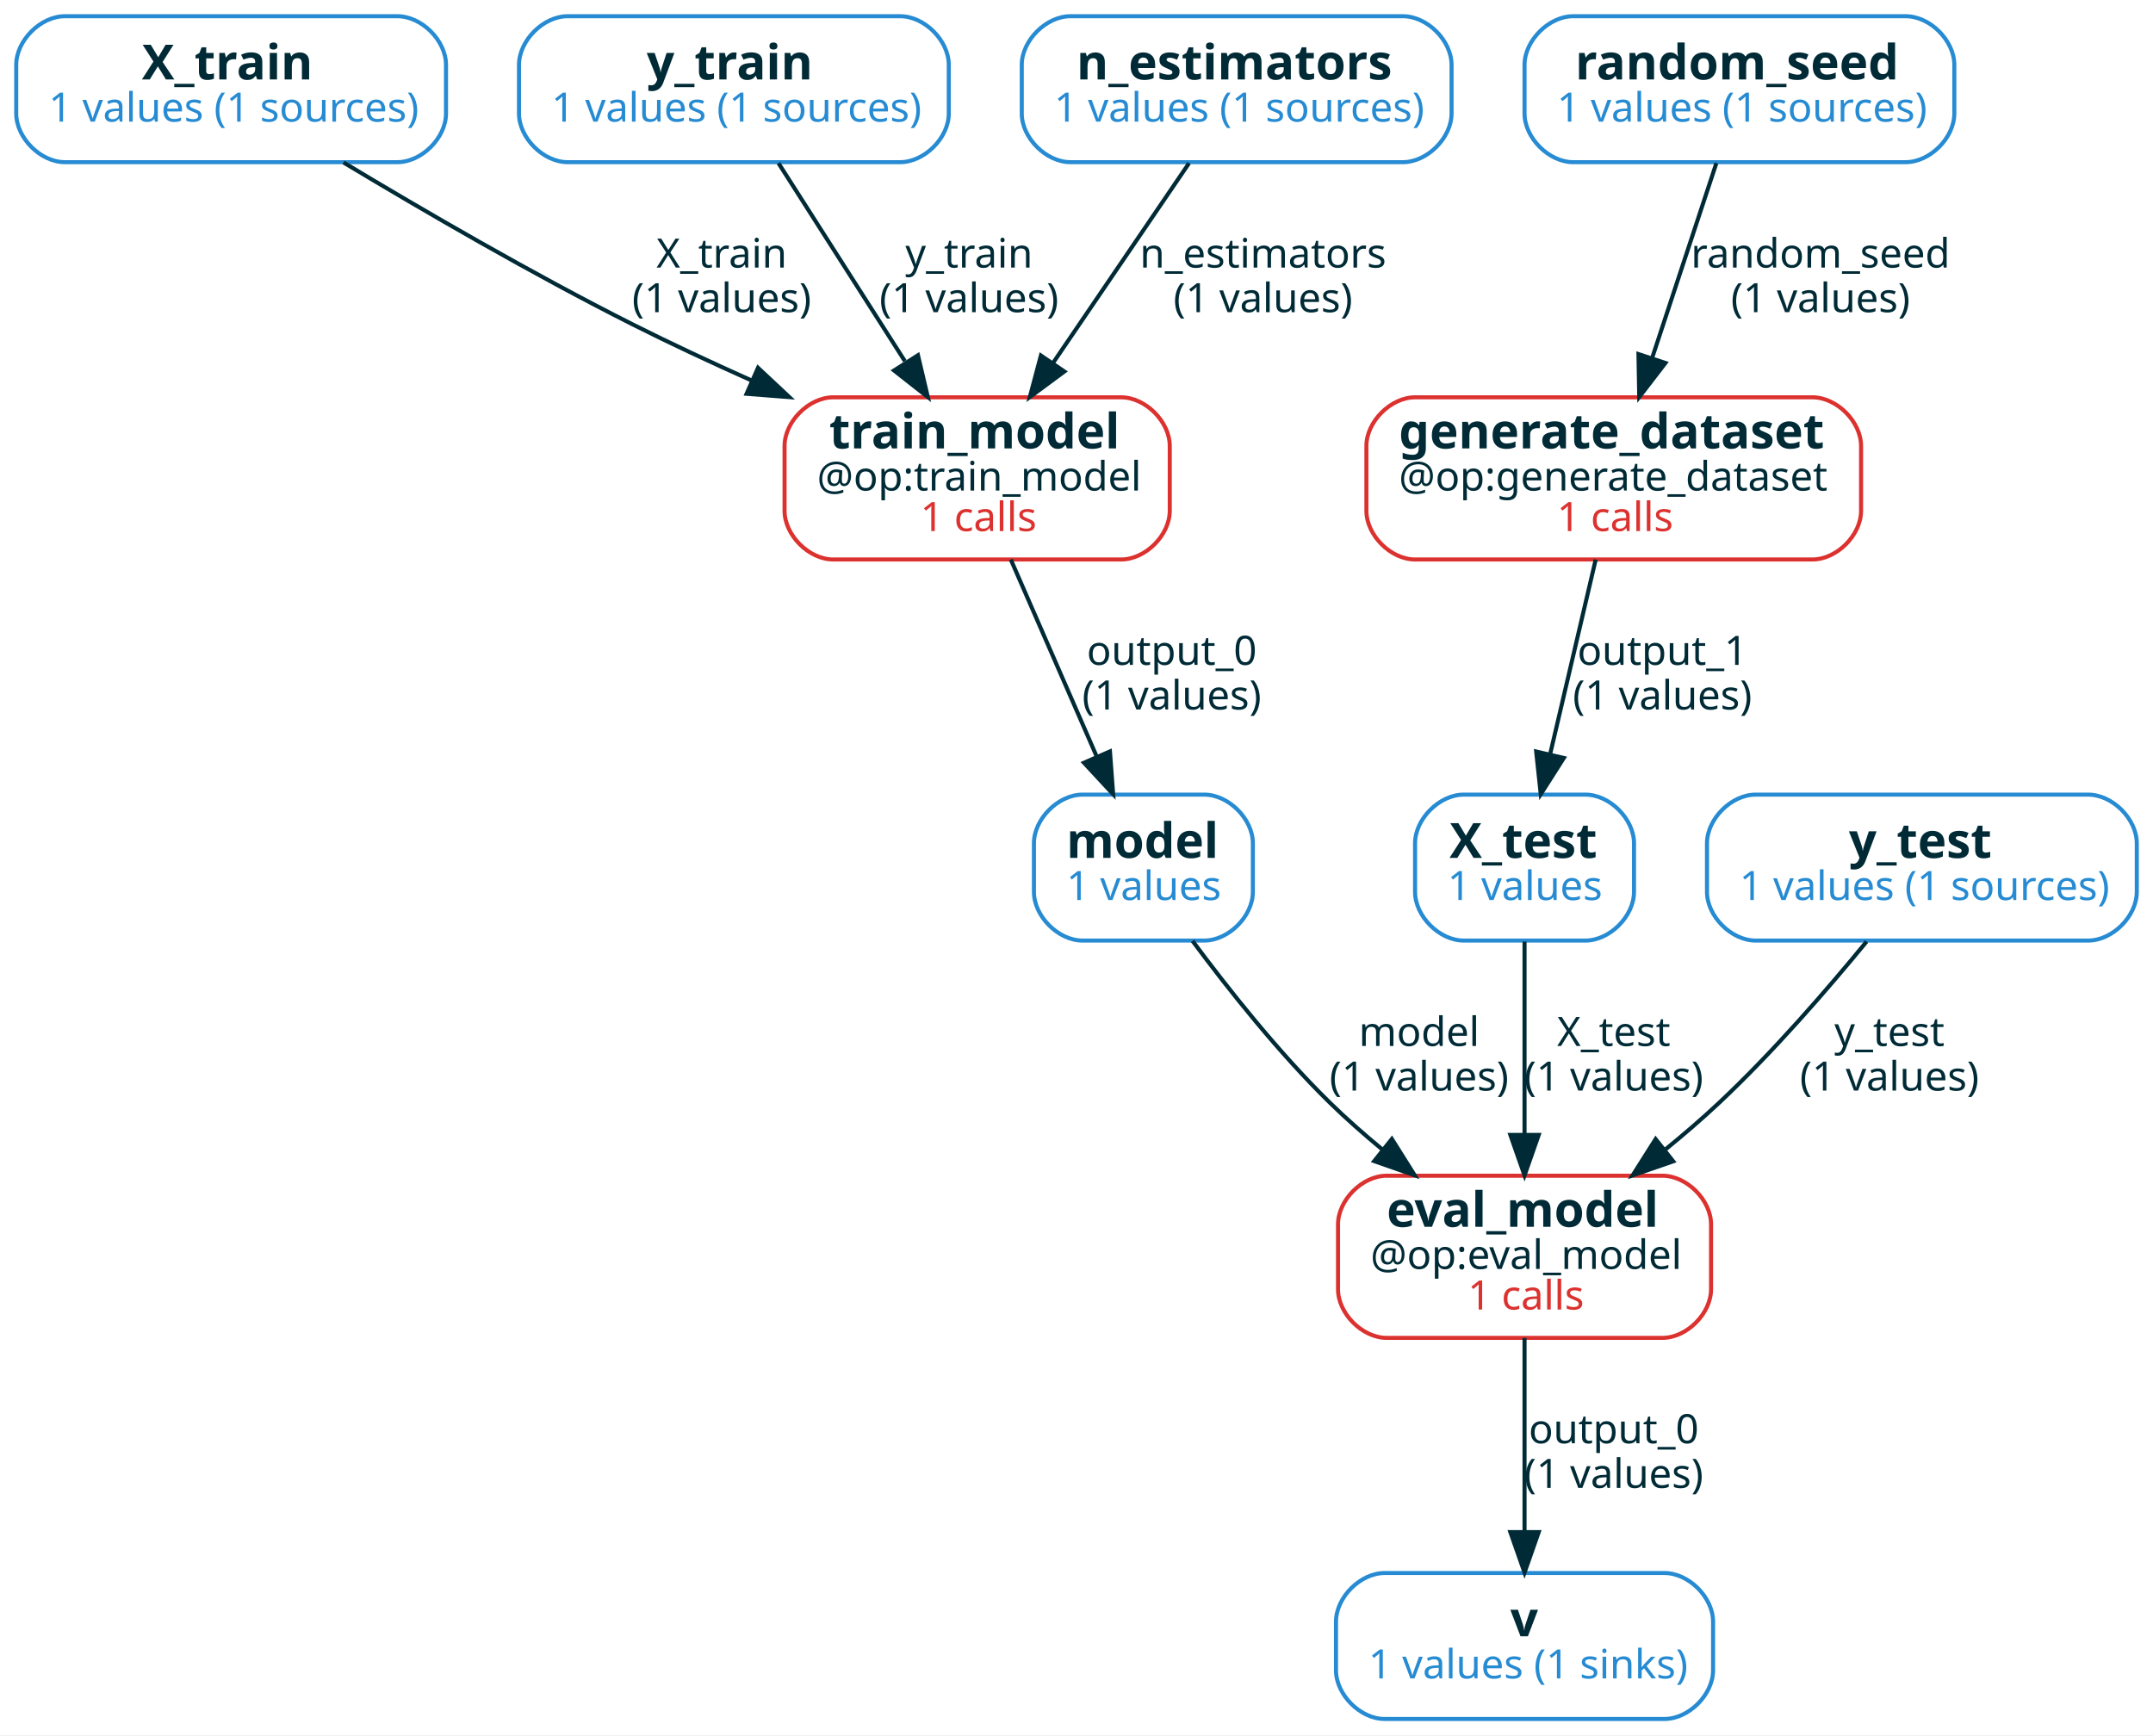
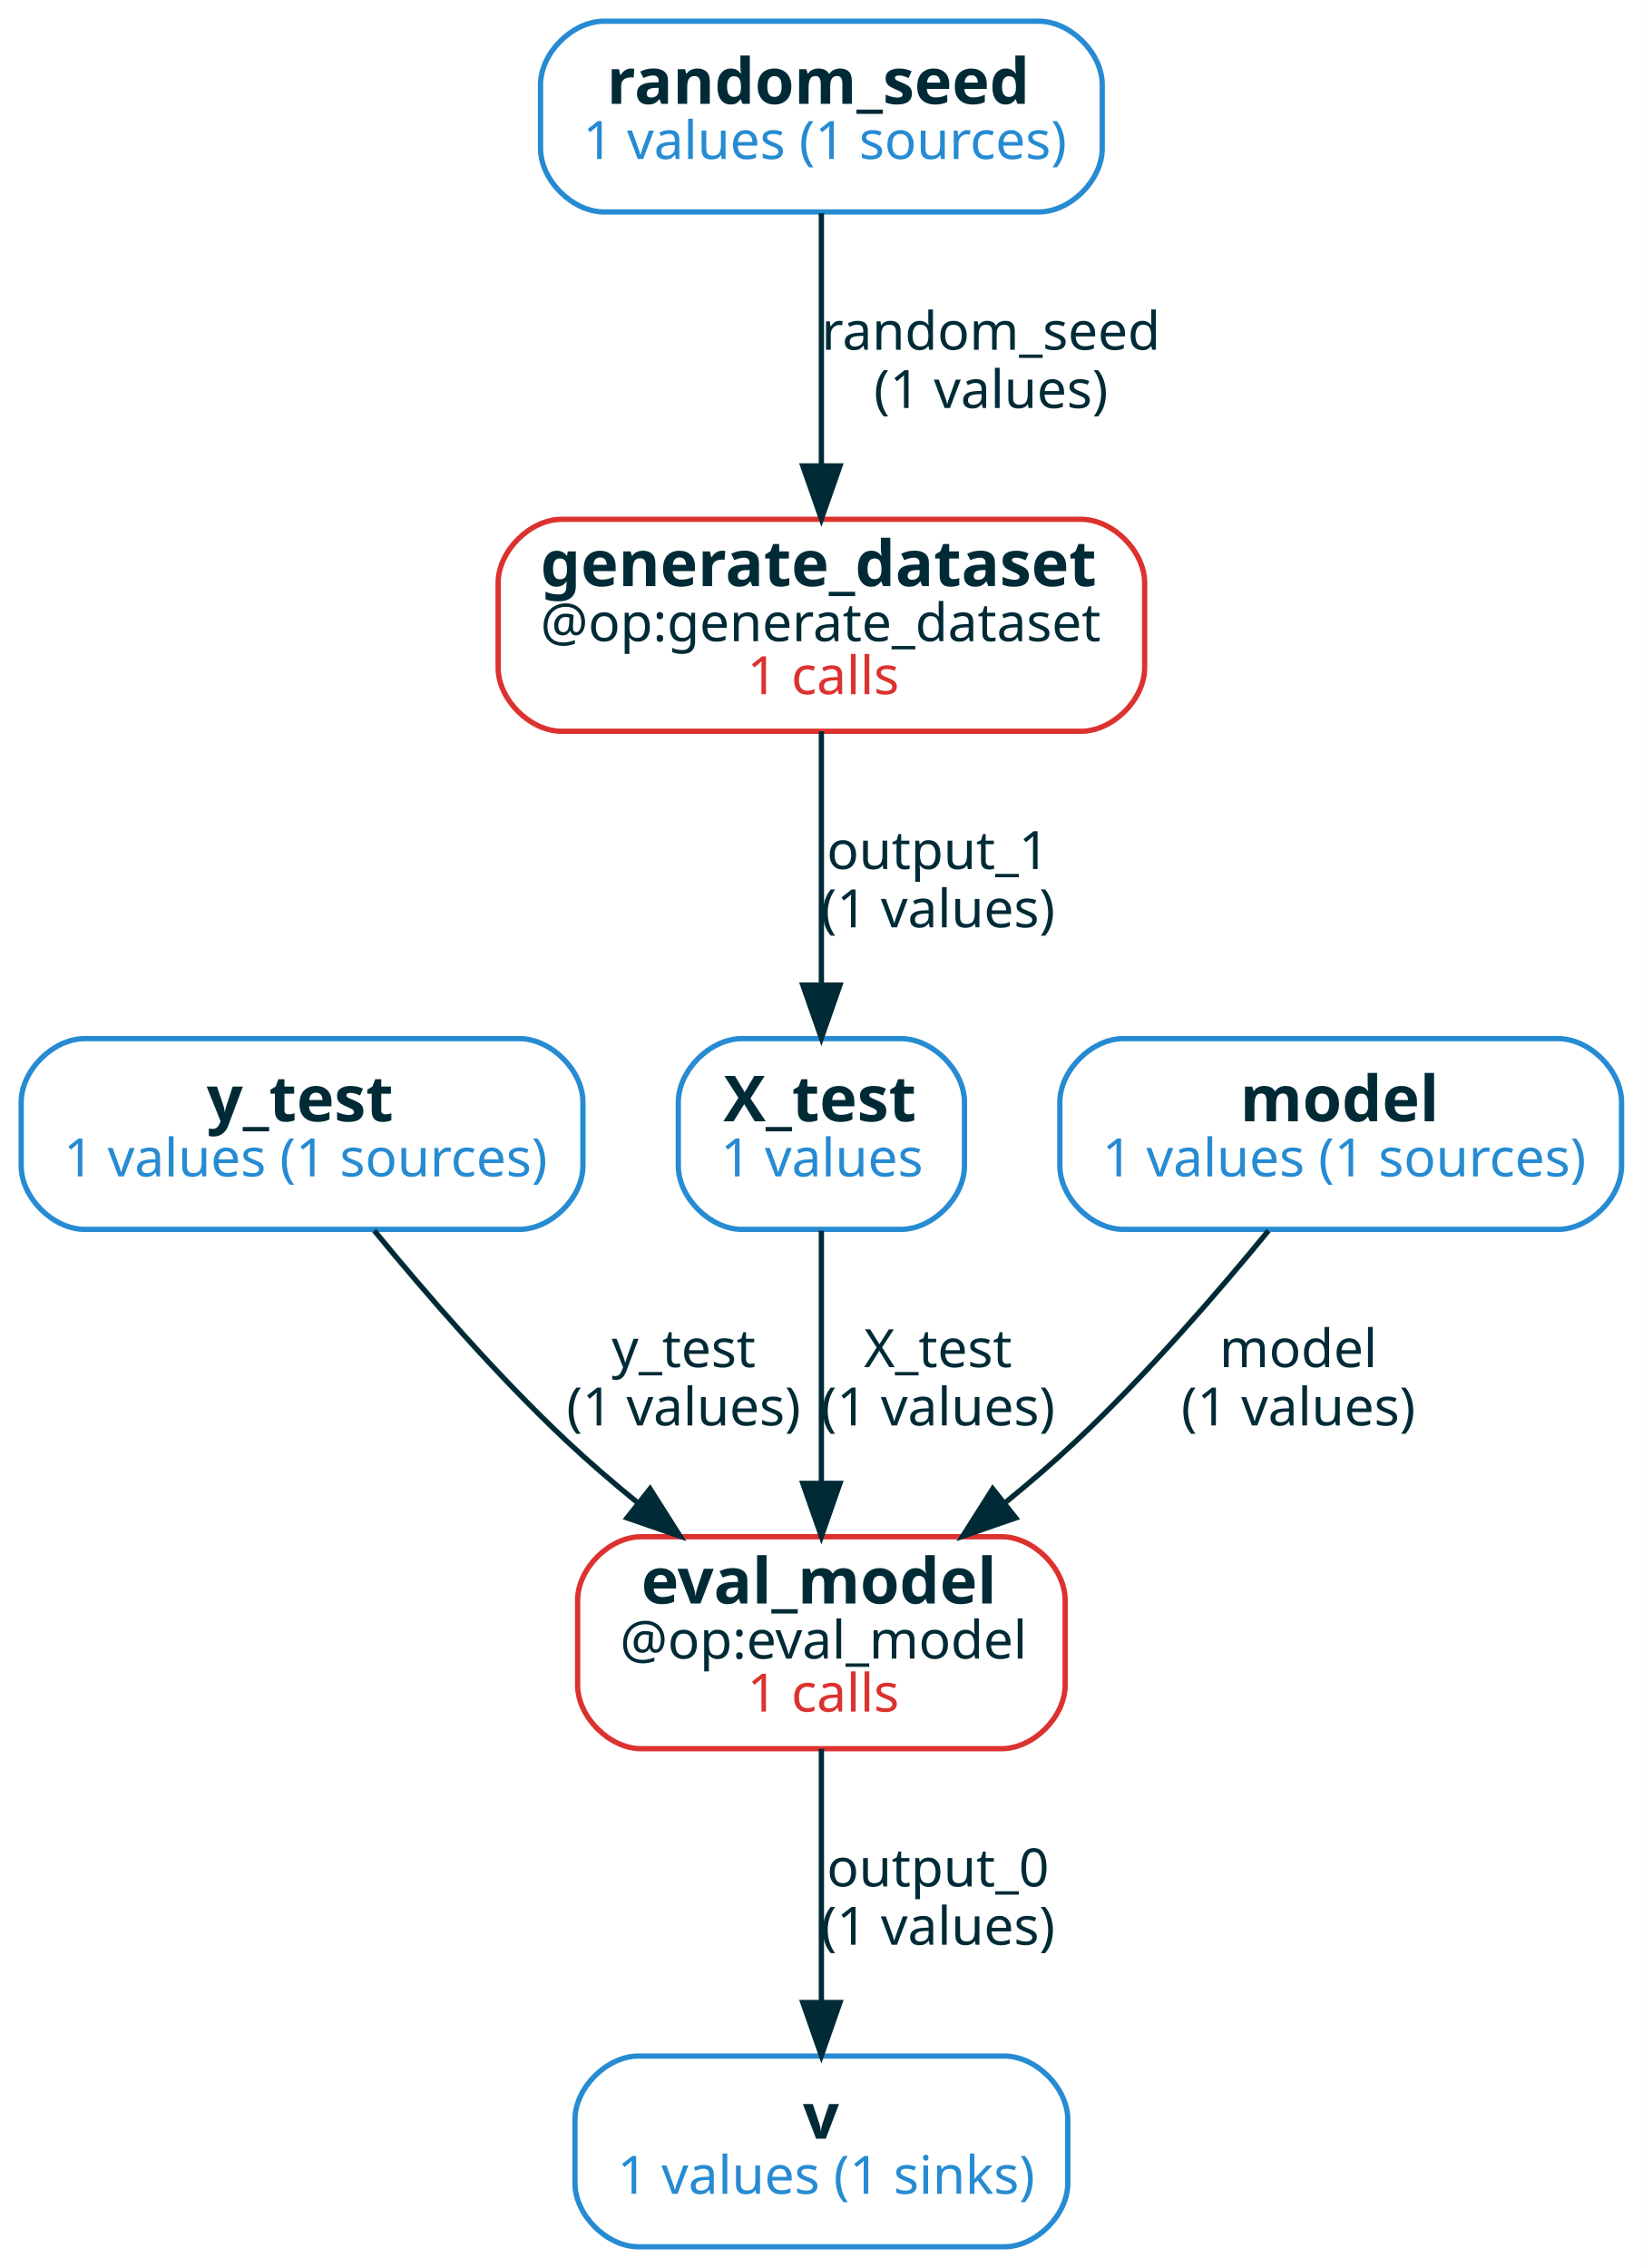
- <svg xmlns="http://www.w3.org/2000/svg" width="531pt" height="428pt" viewBox="0.00 0.00 531.00 428.00">
+ <svg xmlns="http://www.w3.org/2000/svg" width="310pt" height="428pt" viewBox="0.00 0.00 310.00 428.00">
  <g id="graph0" class="graph" transform="scale(1 1) rotate(0) translate(4 424)">
-     <polygon fill="white" stroke="transparent" points="-4,4 -4,-424 527,-424 527,4 -4,4" />
+     <polygon fill="white" stroke="transparent" points="-4,4 -4,-424 306,-424 306,4 -4,4" />
    <g id="node1" class="node">
-       <path fill="none" stroke="#268bd2" d="M406.5,-36C406.5,-36 337.5,-36 337.5,-36 331.5,-36 325.5,-30 325.5,-24 325.5,-24 325.5,-12 325.5,-12 325.5,-6 331.5,0 337.5,0 337.5,0 406.5,0 406.5,0 412.5,0 418.5,-6 418.5,-12 418.5,-12 418.5,-24 418.5,-24 418.5,-30 412.5,-36 406.5,-36" />
-       <text text-anchor="start" x="368.5" y="-20.4" font-family="RobotoMono" font-weight="bold" font-size="12.00" fill="#002b36">v</text>
-       <text text-anchor="start" x="333.5" y="-10" font-family="RobotoMono" font-size="10.00" fill="#268bd2">1 values (1 sinks)</text>
+       <path fill="none" stroke="#268bd2" d="M94,-228C94,-228 12,-228 12,-228 6,-228 0,-222 0,-216 0,-216 0,-204 0,-204 0,-198 6,-192 12,-192 12,-192 94,-192 94,-192 100,-192 106,-198 106,-204 106,-204 106,-216 106,-216 106,-222 100,-228 94,-228" />
+       <text text-anchor="start" x="35" y="-212.4" font-family="RobotoMono" font-weight="bold" font-size="12.00" fill="#002b36">y_test</text>
+       <text text-anchor="start" x="8" y="-202" font-family="RobotoMono" font-size="10.00" fill="#268bd2">1 values (1 sources)</text>
+     </g>
+     <g id="node7" class="node">
+       <path fill="none" stroke="#dc322f" d="M185,-134C185,-134 117,-134 117,-134 111,-134 105,-128 105,-122 105,-122 105,-106 105,-106 105,-100 111,-94 117,-94 117,-94 185,-94 185,-94 191,-94 197,-100 197,-106 197,-106 197,-122 197,-122 197,-128 191,-134 185,-134" />
+       <text text-anchor="start" x="117" y="-121.4" font-family="RobotoMono" font-weight="bold" font-size="12.00" fill="#002b36">eval_model</text>
+       <text text-anchor="start" x="113" y="-111" font-family="RobotoMono" font-size="10.00" fill="#002b36">@op:eval_model</text>
+       <text text-anchor="start" x="137" y="-101" font-family="RobotoMono" font-size="10.00" fill="#dc322f">1 calls</text>
+     </g>
+     <g id="edge2" class="edge">
+       <path fill="none" stroke="#002b36" d="M66.63,-191.76C76.26,-180.02 89.75,-164.43 103,-152 107.12,-148.13 111.63,-144.25 116.18,-140.54" />
+       <polygon fill="#002b36" stroke="#002b36" points="118.67,-143.04 124.34,-134.09 114.33,-137.55 118.67,-143.04" />
+       <text text-anchor="middle" x="125" y="-166" font-family="RobotoMono" font-size="10.00" fill="#002b36">y_test</text>
+       <text text-anchor="middle" x="125" y="-155" font-family="RobotoMono" font-size="10.00" fill="#002b36">(1 values)</text>
    </g>
    <g id="node2" class="node">
-       <path fill="none" stroke="#268bd2" d="M466,-420C466,-420 384,-420 384,-420 378,-420 372,-414 372,-408 372,-408 372,-396 372,-396 372,-390 378,-384 384,-384 384,-384 466,-384 466,-384 472,-384 478,-390 478,-396 478,-396 478,-408 478,-408 478,-414 472,-420 466,-420" />
-       <text text-anchor="start" x="384.5" y="-404.4" font-family="RobotoMono" font-weight="bold" font-size="12.00" fill="#002b36">random_seed</text>
-       <text text-anchor="start" x="380" y="-394" font-family="RobotoMono" font-size="10.00" fill="#268bd2">1 values (1 sources)</text>
+       <path fill="none" stroke="#268bd2" d="M166,-228C166,-228 136,-228 136,-228 130,-228 124,-222 124,-216 124,-216 124,-204 124,-204 124,-198 130,-192 136,-192 136,-192 166,-192 166,-192 172,-192 178,-198 178,-204 178,-204 178,-216 178,-216 178,-222 172,-228 166,-228" />
+       <text text-anchor="start" x="132.5" y="-212.4" font-family="RobotoMono" font-weight="bold" font-size="12.00" fill="#002b36">X_test</text>
+       <text text-anchor="start" x="132" y="-202" font-family="RobotoMono" font-size="10.00" fill="#268bd2">1 values</text>
    </g>
-     <g id="node9" class="node">
-       <path fill="none" stroke="#dc322f" d="M443,-326C443,-326 345,-326 345,-326 339,-326 333,-320 333,-314 333,-314 333,-298 333,-298 333,-292 339,-286 345,-286 345,-286 443,-286 443,-286 449,-286 455,-292 455,-298 455,-298 455,-314 455,-314 455,-320 449,-326 443,-326" />
-       <text text-anchor="start" x="341" y="-313.4" font-family="RobotoMono" font-weight="bold" font-size="12.00" fill="#002b36">generate_dataset</text>
-       <text text-anchor="start" x="341" y="-303" font-family="RobotoMono" font-size="10.00" fill="#002b36">@op:generate_dataset</text>
-       <text text-anchor="start" x="380" y="-293" font-family="RobotoMono" font-size="10.00" fill="#dc322f">1 calls</text>
+     <g id="edge3" class="edge">
+       <path fill="none" stroke="#002b36" d="M151,-191.76C151,-178.5 151,-159.86 151,-144.27" />
+       <polygon fill="#002b36" stroke="#002b36" points="154.5,-144.07 151,-134.07 147.5,-144.07 154.5,-144.07" />
+       <text text-anchor="middle" x="173" y="-166" font-family="RobotoMono" font-size="10.00" fill="#002b36">X_test</text>
+       <text text-anchor="middle" x="173" y="-155" font-family="RobotoMono" font-size="10.00" fill="#002b36">(1 values)</text>
+     </g>
+     <g id="node3" class="node">
+       <path fill="none" stroke="#268bd2" d="M192,-420C192,-420 110,-420 110,-420 104,-420 98,-414 98,-408 98,-408 98,-396 98,-396 98,-390 104,-384 110,-384 110,-384 192,-384 192,-384 198,-384 204,-390 204,-396 204,-396 204,-408 204,-408 204,-414 198,-420 192,-420" />
+       <text text-anchor="start" x="110.5" y="-404.4" font-family="RobotoMono" font-weight="bold" font-size="12.00" fill="#002b36">random_seed</text>
+       <text text-anchor="start" x="106" y="-394" font-family="RobotoMono" font-size="10.00" fill="#268bd2">1 values (1 sources)</text>
+     </g>
+     <g id="node6" class="node">
+       <path fill="none" stroke="#dc322f" d="M200,-326C200,-326 102,-326 102,-326 96,-326 90,-320 90,-314 90,-314 90,-298 90,-298 90,-292 96,-286 102,-286 102,-286 200,-286 200,-286 206,-286 212,-292 212,-298 212,-298 212,-314 212,-314 212,-320 206,-326 200,-326" />
+       <text text-anchor="start" x="98" y="-313.4" font-family="RobotoMono" font-weight="bold" font-size="12.00" fill="#002b36">generate_dataset</text>
+       <text text-anchor="start" x="98" y="-303" font-family="RobotoMono" font-size="10.00" fill="#002b36">@op:generate_dataset</text>
+       <text text-anchor="start" x="137" y="-293" font-family="RobotoMono" font-size="10.00" fill="#dc322f">1 calls</text>
    </g>
    <g id="edge6" class="edge">
-       <path fill="none" stroke="#002b36" d="M419.31,-383.76C414.9,-370.37 408.68,-351.5 403.51,-335.82" />
-       <polygon fill="#002b36" stroke="#002b36" points="406.75,-334.47 400.29,-326.07 400.1,-336.66 406.75,-334.47" />
-       <text text-anchor="middle" x="445" y="-358" font-family="RobotoMono" font-size="10.00" fill="#002b36">random_seed</text>
-       <text text-anchor="middle" x="445" y="-347" font-family="RobotoMono" font-size="10.00" fill="#002b36">(1 values)</text>
-     </g>
-     <g id="node3" class="node">
-       <path fill="none" stroke="#268bd2" d="M94,-420C94,-420 12,-420 12,-420 6,-420 0,-414 0,-408 0,-408 0,-396 0,-396 0,-390 6,-384 12,-384 12,-384 94,-384 94,-384 100,-384 106,-390 106,-396 106,-396 106,-408 106,-408 106,-414 100,-420 94,-420" />
-       <text text-anchor="start" x="31" y="-404.4" font-family="RobotoMono" font-weight="bold" font-size="12.00" fill="#002b36">X_train</text>
-       <text text-anchor="start" x="8" y="-394" font-family="RobotoMono" font-size="10.00" fill="#268bd2">1 values (1 sources)</text>
-     </g>
-     <g id="node10" class="node">
-       <path fill="none" stroke="#dc322f" d="M272.5,-326C272.5,-326 201.5,-326 201.5,-326 195.5,-326 189.5,-320 189.5,-314 189.5,-314 189.5,-298 189.5,-298 189.5,-292 195.5,-286 201.5,-286 201.5,-286 272.5,-286 272.5,-286 278.5,-286 284.5,-292 284.5,-298 284.5,-298 284.5,-314 284.5,-314 284.5,-320 278.5,-326 272.5,-326" />
-       <text text-anchor="start" x="200.5" y="-313.4" font-family="RobotoMono" font-weight="bold" font-size="12.00" fill="#002b36">train_model</text>
-       <text text-anchor="start" x="197.5" y="-303" font-family="RobotoMono" font-size="10.00" fill="#002b36">@op:train_model</text>
-       <text text-anchor="start" x="223" y="-293" font-family="RobotoMono" font-size="10.00" fill="#dc322f">1 calls</text>
-     </g>
-     <g id="edge10" class="edge">
-       <path fill="none" stroke="#002b36" d="M80.71,-383.93C100.31,-372.14 127.38,-356.4 152,-344 161.37,-339.28 171.48,-334.57 181.34,-330.16" />
-       <polygon fill="#002b36" stroke="#002b36" points="182.95,-333.28 190.69,-326.04 180.13,-326.87 182.95,-333.28" />
-       <text text-anchor="middle" x="174" y="-358" font-family="RobotoMono" font-size="10.00" fill="#002b36">X_train</text>
-       <text text-anchor="middle" x="174" y="-347" font-family="RobotoMono" font-size="10.00" fill="#002b36">(1 values)</text>
+       <path fill="none" stroke="#002b36" d="M151,-383.76C151,-370.5 151,-351.86 151,-336.27" />
+       <polygon fill="#002b36" stroke="#002b36" points="154.5,-336.07 151,-326.07 147.5,-336.07 154.5,-336.07" />
+       <text text-anchor="middle" x="183" y="-358" font-family="RobotoMono" font-size="10.00" fill="#002b36">random_seed</text>
+       <text text-anchor="middle" x="183" y="-347" font-family="RobotoMono" font-size="10.00" fill="#002b36">(1 values)</text>
    </g>
    <g id="node4" class="node">
-       <path fill="none" stroke="#268bd2" d="M218,-420C218,-420 136,-420 136,-420 130,-420 124,-414 124,-408 124,-408 124,-396 124,-396 124,-390 130,-384 136,-384 136,-384 218,-384 218,-384 224,-384 230,-390 230,-396 230,-396 230,-408 230,-408 230,-414 224,-420 218,-420" />
-       <text text-anchor="start" x="155.5" y="-404.4" font-family="RobotoMono" font-weight="bold" font-size="12.00" fill="#002b36">y_train</text>
-       <text text-anchor="start" x="132" y="-394" font-family="RobotoMono" font-size="10.00" fill="#268bd2">1 values (1 sources)</text>
-     </g>
-     <g id="edge8" class="edge">
-       <path fill="none" stroke="#002b36" d="M188,-383.76C196.72,-370.11 209.06,-350.78 219.17,-334.93" />
-       <polygon fill="#002b36" stroke="#002b36" points="222.4,-336.38 224.83,-326.07 216.5,-332.62 222.4,-336.38" />
-       <text text-anchor="middle" x="235" y="-358" font-family="RobotoMono" font-size="10.00" fill="#002b36">y_train</text>
-       <text text-anchor="middle" x="235" y="-347" font-family="RobotoMono" font-size="10.00" fill="#002b36">(1 values)</text>
+       <path fill="none" stroke="#268bd2" d="M185.5,-36C185.5,-36 116.5,-36 116.5,-36 110.5,-36 104.5,-30 104.5,-24 104.5,-24 104.5,-12 104.5,-12 104.5,-6 110.5,0 116.5,0 116.5,0 185.5,0 185.5,0 191.5,0 197.5,-6 197.5,-12 197.5,-12 197.5,-24 197.5,-24 197.5,-30 191.5,-36 185.5,-36" />
+       <text text-anchor="start" x="147.5" y="-20.4" font-family="RobotoMono" font-weight="bold" font-size="12.00" fill="#002b36">v</text>
+       <text text-anchor="start" x="112.5" y="-10" font-family="RobotoMono" font-size="10.00" fill="#268bd2">1 values (1 sinks)</text>
    </g>
    <g id="node5" class="node">
-       <path fill="none" stroke="#268bd2" d="M293,-228C293,-228 263,-228 263,-228 257,-228 251,-222 251,-216 251,-216 251,-204 251,-204 251,-198 257,-192 263,-192 263,-192 293,-192 293,-192 299,-192 305,-198 305,-204 305,-204 305,-216 305,-216 305,-222 299,-228 293,-228" />
-       <text text-anchor="start" x="259" y="-212.4" font-family="RobotoMono" font-weight="bold" font-size="12.00" fill="#002b36">model</text>
-       <text text-anchor="start" x="259" y="-202" font-family="RobotoMono" font-size="10.00" fill="#268bd2">1 values</text>
-     </g>
-     <g id="node11" class="node">
-       <path fill="none" stroke="#dc322f" d="M406,-134C406,-134 338,-134 338,-134 332,-134 326,-128 326,-122 326,-122 326,-106 326,-106 326,-100 332,-94 338,-94 338,-94 406,-94 406,-94 412,-94 418,-100 418,-106 418,-106 418,-122 418,-122 418,-128 412,-134 406,-134" />
-       <text text-anchor="start" x="338" y="-121.4" font-family="RobotoMono" font-weight="bold" font-size="12.00" fill="#002b36">eval_model</text>
-       <text text-anchor="start" x="334" y="-111" font-family="RobotoMono" font-size="10.00" fill="#002b36">@op:eval_model</text>
-       <text text-anchor="start" x="358" y="-101" font-family="RobotoMono" font-size="10.00" fill="#dc322f">1 calls</text>
+       <path fill="none" stroke="#268bd2" d="M290,-228C290,-228 208,-228 208,-228 202,-228 196,-222 196,-216 196,-216 196,-204 196,-204 196,-198 202,-192 208,-192 208,-192 290,-192 290,-192 296,-192 302,-198 302,-204 302,-204 302,-216 302,-216 302,-222 296,-228 290,-228" />
+       <text text-anchor="start" x="230" y="-212.4" font-family="RobotoMono" font-weight="bold" font-size="12.00" fill="#002b36">model</text>
+       <text text-anchor="start" x="204" y="-202" font-family="RobotoMono" font-size="10.00" fill="#268bd2">1 values (1 sources)</text>
    </g>
    <g id="edge4" class="edge">
-       <path fill="none" stroke="#002b36" d="M290.12,-191.91C298.89,-180.1 311.36,-164.36 324,-152 328,-148.09 332.4,-144.21 336.87,-140.52" />
-       <polygon fill="#002b36" stroke="#002b36" points="339.28,-143.07 344.92,-134.1 334.92,-137.6 339.28,-143.07" />
-       <text text-anchor="middle" x="346" y="-166" font-family="RobotoMono" font-size="10.00" fill="#002b36">model</text>
-       <text text-anchor="middle" x="346" y="-155" font-family="RobotoMono" font-size="10.00" fill="#002b36">(1 values)</text>
-     </g>
-     <g id="node6" class="node">
-       <path fill="none" stroke="#268bd2" d="M342,-420C342,-420 260,-420 260,-420 254,-420 248,-414 248,-408 248,-408 248,-396 248,-396 248,-390 254,-384 260,-384 260,-384 342,-384 342,-384 348,-384 354,-390 354,-396 354,-396 354,-408 354,-408 354,-414 348,-420 342,-420" />
-       <text text-anchor="start" x="261.5" y="-404.4" font-family="RobotoMono" font-weight="bold" font-size="12.00" fill="#002b36">n_estimators</text>
-       <text text-anchor="start" x="256" y="-394" font-family="RobotoMono" font-size="10.00" fill="#268bd2">1 values (1 sources)</text>
-     </g>
-     <g id="edge9" class="edge">
-       <path fill="none" stroke="#002b36" d="M289.26,-383.76C279.88,-369.99 266.56,-350.42 255.72,-334.49" />
-       <polygon fill="#002b36" stroke="#002b36" points="258.51,-332.37 249.99,-326.07 252.72,-336.31 258.51,-332.37" />
-       <text text-anchor="middle" x="307.5" y="-358" font-family="RobotoMono" font-size="10.00" fill="#002b36">n_estimators</text>
-       <text text-anchor="middle" x="307.5" y="-347" font-family="RobotoMono" font-size="10.00" fill="#002b36">(1 values)</text>
-     </g>
-     <g id="node7" class="node">
-       <path fill="none" stroke="#268bd2" d="M387,-228C387,-228 357,-228 357,-228 351,-228 345,-222 345,-216 345,-216 345,-204 345,-204 345,-198 351,-192 357,-192 357,-192 387,-192 387,-192 393,-192 399,-198 399,-204 399,-204 399,-216 399,-216 399,-222 393,-228 387,-228" />
-       <text text-anchor="start" x="353.5" y="-212.4" font-family="RobotoMono" font-weight="bold" font-size="12.00" fill="#002b36">X_test</text>
-       <text text-anchor="start" x="353" y="-202" font-family="RobotoMono" font-size="10.00" fill="#268bd2">1 values</text>
-     </g>
-     <g id="edge2" class="edge">
-       <path fill="none" stroke="#002b36" d="M372,-191.76C372,-178.5 372,-159.86 372,-144.27" />
-       <polygon fill="#002b36" stroke="#002b36" points="375.5,-144.07 372,-134.07 368.5,-144.07 375.5,-144.07" />
-       <text text-anchor="middle" x="394" y="-166" font-family="RobotoMono" font-size="10.00" fill="#002b36">X_test</text>
-       <text text-anchor="middle" x="394" y="-155" font-family="RobotoMono" font-size="10.00" fill="#002b36">(1 values)</text>
-     </g>
-     <g id="node8" class="node">
-       <path fill="none" stroke="#268bd2" d="M511,-228C511,-228 429,-228 429,-228 423,-228 417,-222 417,-216 417,-216 417,-204 417,-204 417,-198 423,-192 429,-192 429,-192 511,-192 511,-192 517,-192 523,-198 523,-204 523,-204 523,-216 523,-216 523,-222 517,-228 511,-228" />
-       <text text-anchor="start" x="452" y="-212.4" font-family="RobotoMono" font-weight="bold" font-size="12.00" fill="#002b36">y_test</text>
-       <text text-anchor="start" x="425" y="-202" font-family="RobotoMono" font-size="10.00" fill="#268bd2">1 values (1 sources)</text>
-     </g>
-     <g id="edge3" class="edge">
-       <path fill="none" stroke="#002b36" d="M456.37,-191.76C446.74,-180.02 433.25,-164.43 420,-152 415.88,-148.13 411.37,-144.25 406.82,-140.54" />
-       <polygon fill="#002b36" stroke="#002b36" points="408.67,-137.55 398.66,-134.09 404.33,-143.04 408.67,-137.55" />
-       <text text-anchor="middle" x="462" y="-166" font-family="RobotoMono" font-size="10.00" fill="#002b36">y_test</text>
-       <text text-anchor="middle" x="462" y="-155" font-family="RobotoMono" font-size="10.00" fill="#002b36">(1 values)</text>
+       <path fill="none" stroke="#002b36" d="M235.37,-191.76C225.74,-180.02 212.25,-164.43 199,-152 194.88,-148.13 190.37,-144.25 185.82,-140.54" />
+       <polygon fill="#002b36" stroke="#002b36" points="187.67,-137.55 177.66,-134.09 183.33,-143.04 187.67,-137.55" />
+       <text text-anchor="middle" x="241" y="-166" font-family="RobotoMono" font-size="10.00" fill="#002b36">model</text>
+       <text text-anchor="middle" x="241" y="-155" font-family="RobotoMono" font-size="10.00" fill="#002b36">(1 values)</text>
    </g>
    <g id="edge5" class="edge">
-       <path fill="none" stroke="#002b36" d="M389.55,-285.98C386.32,-272.2 381.92,-253.39 378.33,-238.05" />
-       <polygon fill="#002b36" stroke="#002b36" points="381.69,-237.04 376,-228.1 374.87,-238.63 381.69,-237.04" />
-       <text text-anchor="middle" x="406" y="-260" font-family="RobotoMono" font-size="10.00" fill="#002b36">output_1</text>
-       <text text-anchor="middle" x="406" y="-249" font-family="RobotoMono" font-size="10.00" fill="#002b36">(1 values)</text>
-     </g>
-     <g id="edge7" class="edge">
-       <path fill="none" stroke="#002b36" d="M245.3,-285.98C251.36,-272.07 259.67,-253.03 266.39,-237.61" />
-       <polygon fill="#002b36" stroke="#002b36" points="269.75,-238.66 270.54,-228.1 263.34,-235.86 269.75,-238.66" />
-       <text text-anchor="middle" x="285" y="-260" font-family="RobotoMono" font-size="10.00" fill="#002b36">output_0</text>
-       <text text-anchor="middle" x="285" y="-249" font-family="RobotoMono" font-size="10.00" fill="#002b36">(1 values)</text>
+       <path fill="none" stroke="#002b36" d="M151,-285.98C151,-272.34 151,-253.75 151,-238.5" />
+       <polygon fill="#002b36" stroke="#002b36" points="154.5,-238.1 151,-228.1 147.5,-238.1 154.5,-238.1" />
+       <text text-anchor="middle" x="173" y="-260" font-family="RobotoMono" font-size="10.00" fill="#002b36">output_1</text>
+       <text text-anchor="middle" x="173" y="-249" font-family="RobotoMono" font-size="10.00" fill="#002b36">(1 values)</text>
    </g>
    <g id="edge1" class="edge">
-       <path fill="none" stroke="#002b36" d="M372,-93.98C372,-80.34 372,-61.75 372,-46.5" />
-       <polygon fill="#002b36" stroke="#002b36" points="375.5,-46.1 372,-36.1 368.5,-46.1 375.5,-46.1" />
-       <text text-anchor="middle" x="394" y="-68" font-family="RobotoMono" font-size="10.00" fill="#002b36">output_0</text>
-       <text text-anchor="middle" x="394" y="-57" font-family="RobotoMono" font-size="10.00" fill="#002b36">(1 values)</text>
+       <path fill="none" stroke="#002b36" d="M151,-93.98C151,-80.34 151,-61.75 151,-46.5" />
+       <polygon fill="#002b36" stroke="#002b36" points="154.5,-46.1 151,-36.1 147.5,-46.1 154.5,-46.1" />
+       <text text-anchor="middle" x="173" y="-68" font-family="RobotoMono" font-size="10.00" fill="#002b36">output_0</text>
+       <text text-anchor="middle" x="173" y="-57" font-family="RobotoMono" font-size="10.00" fill="#002b36">(1 values)</text>
    </g>
  </g>
</svg>
